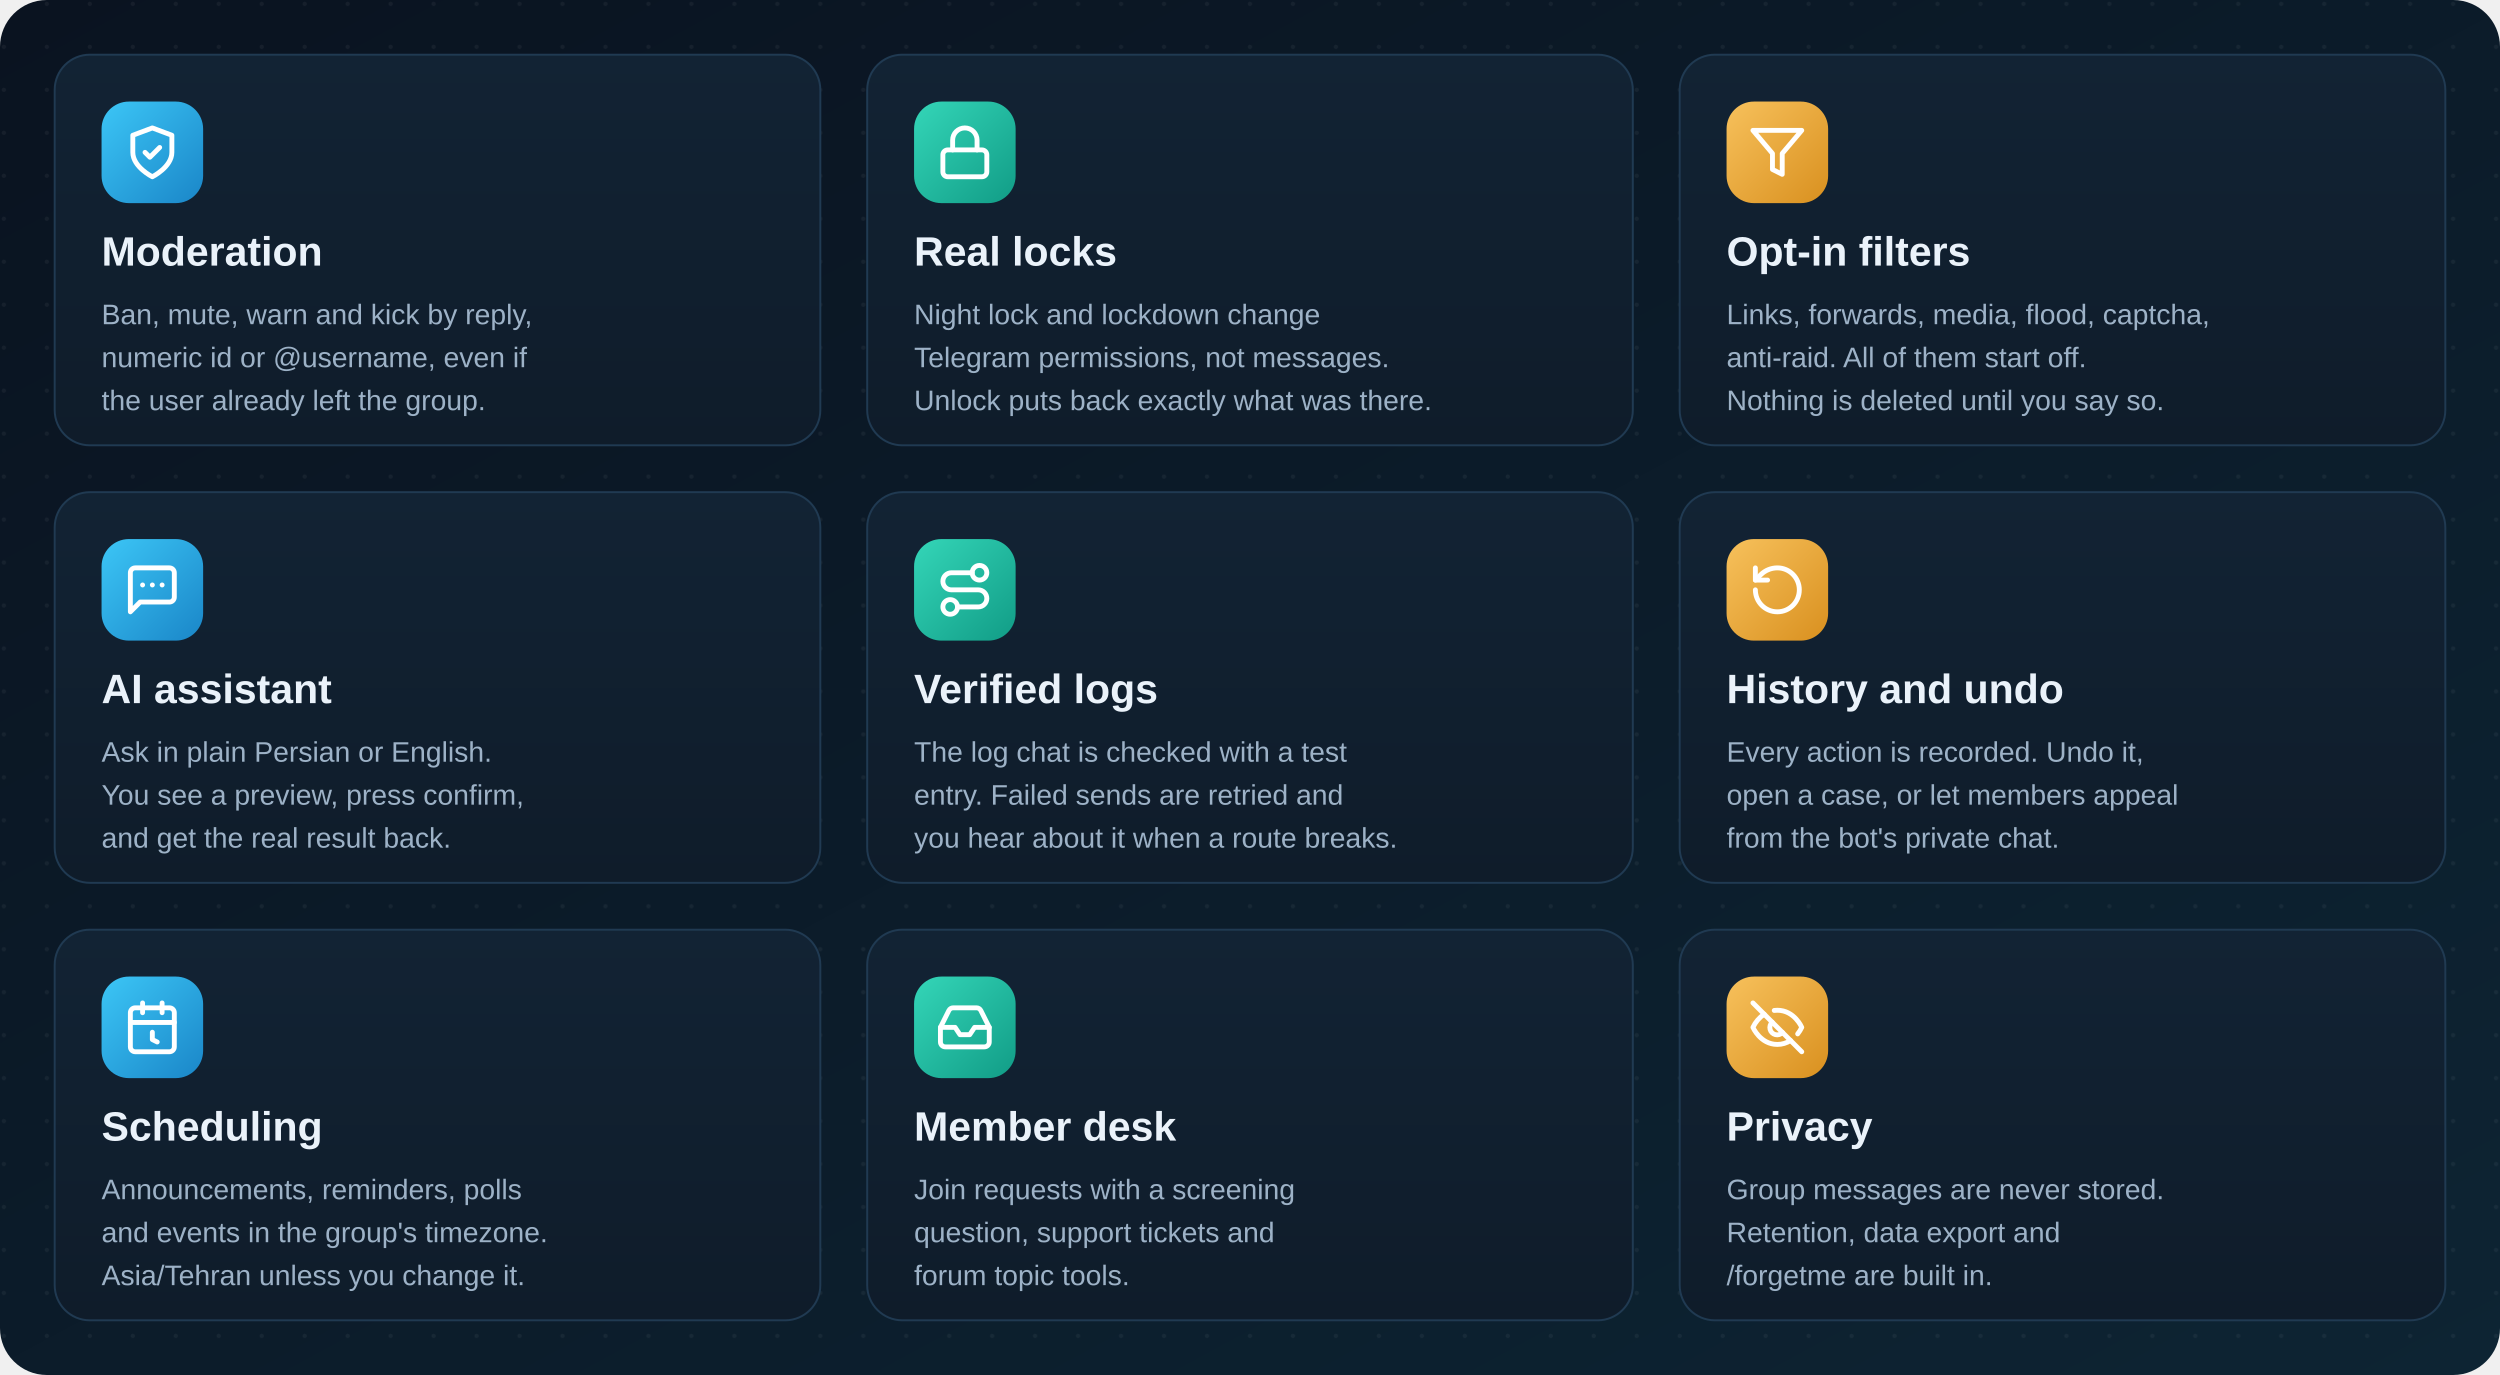
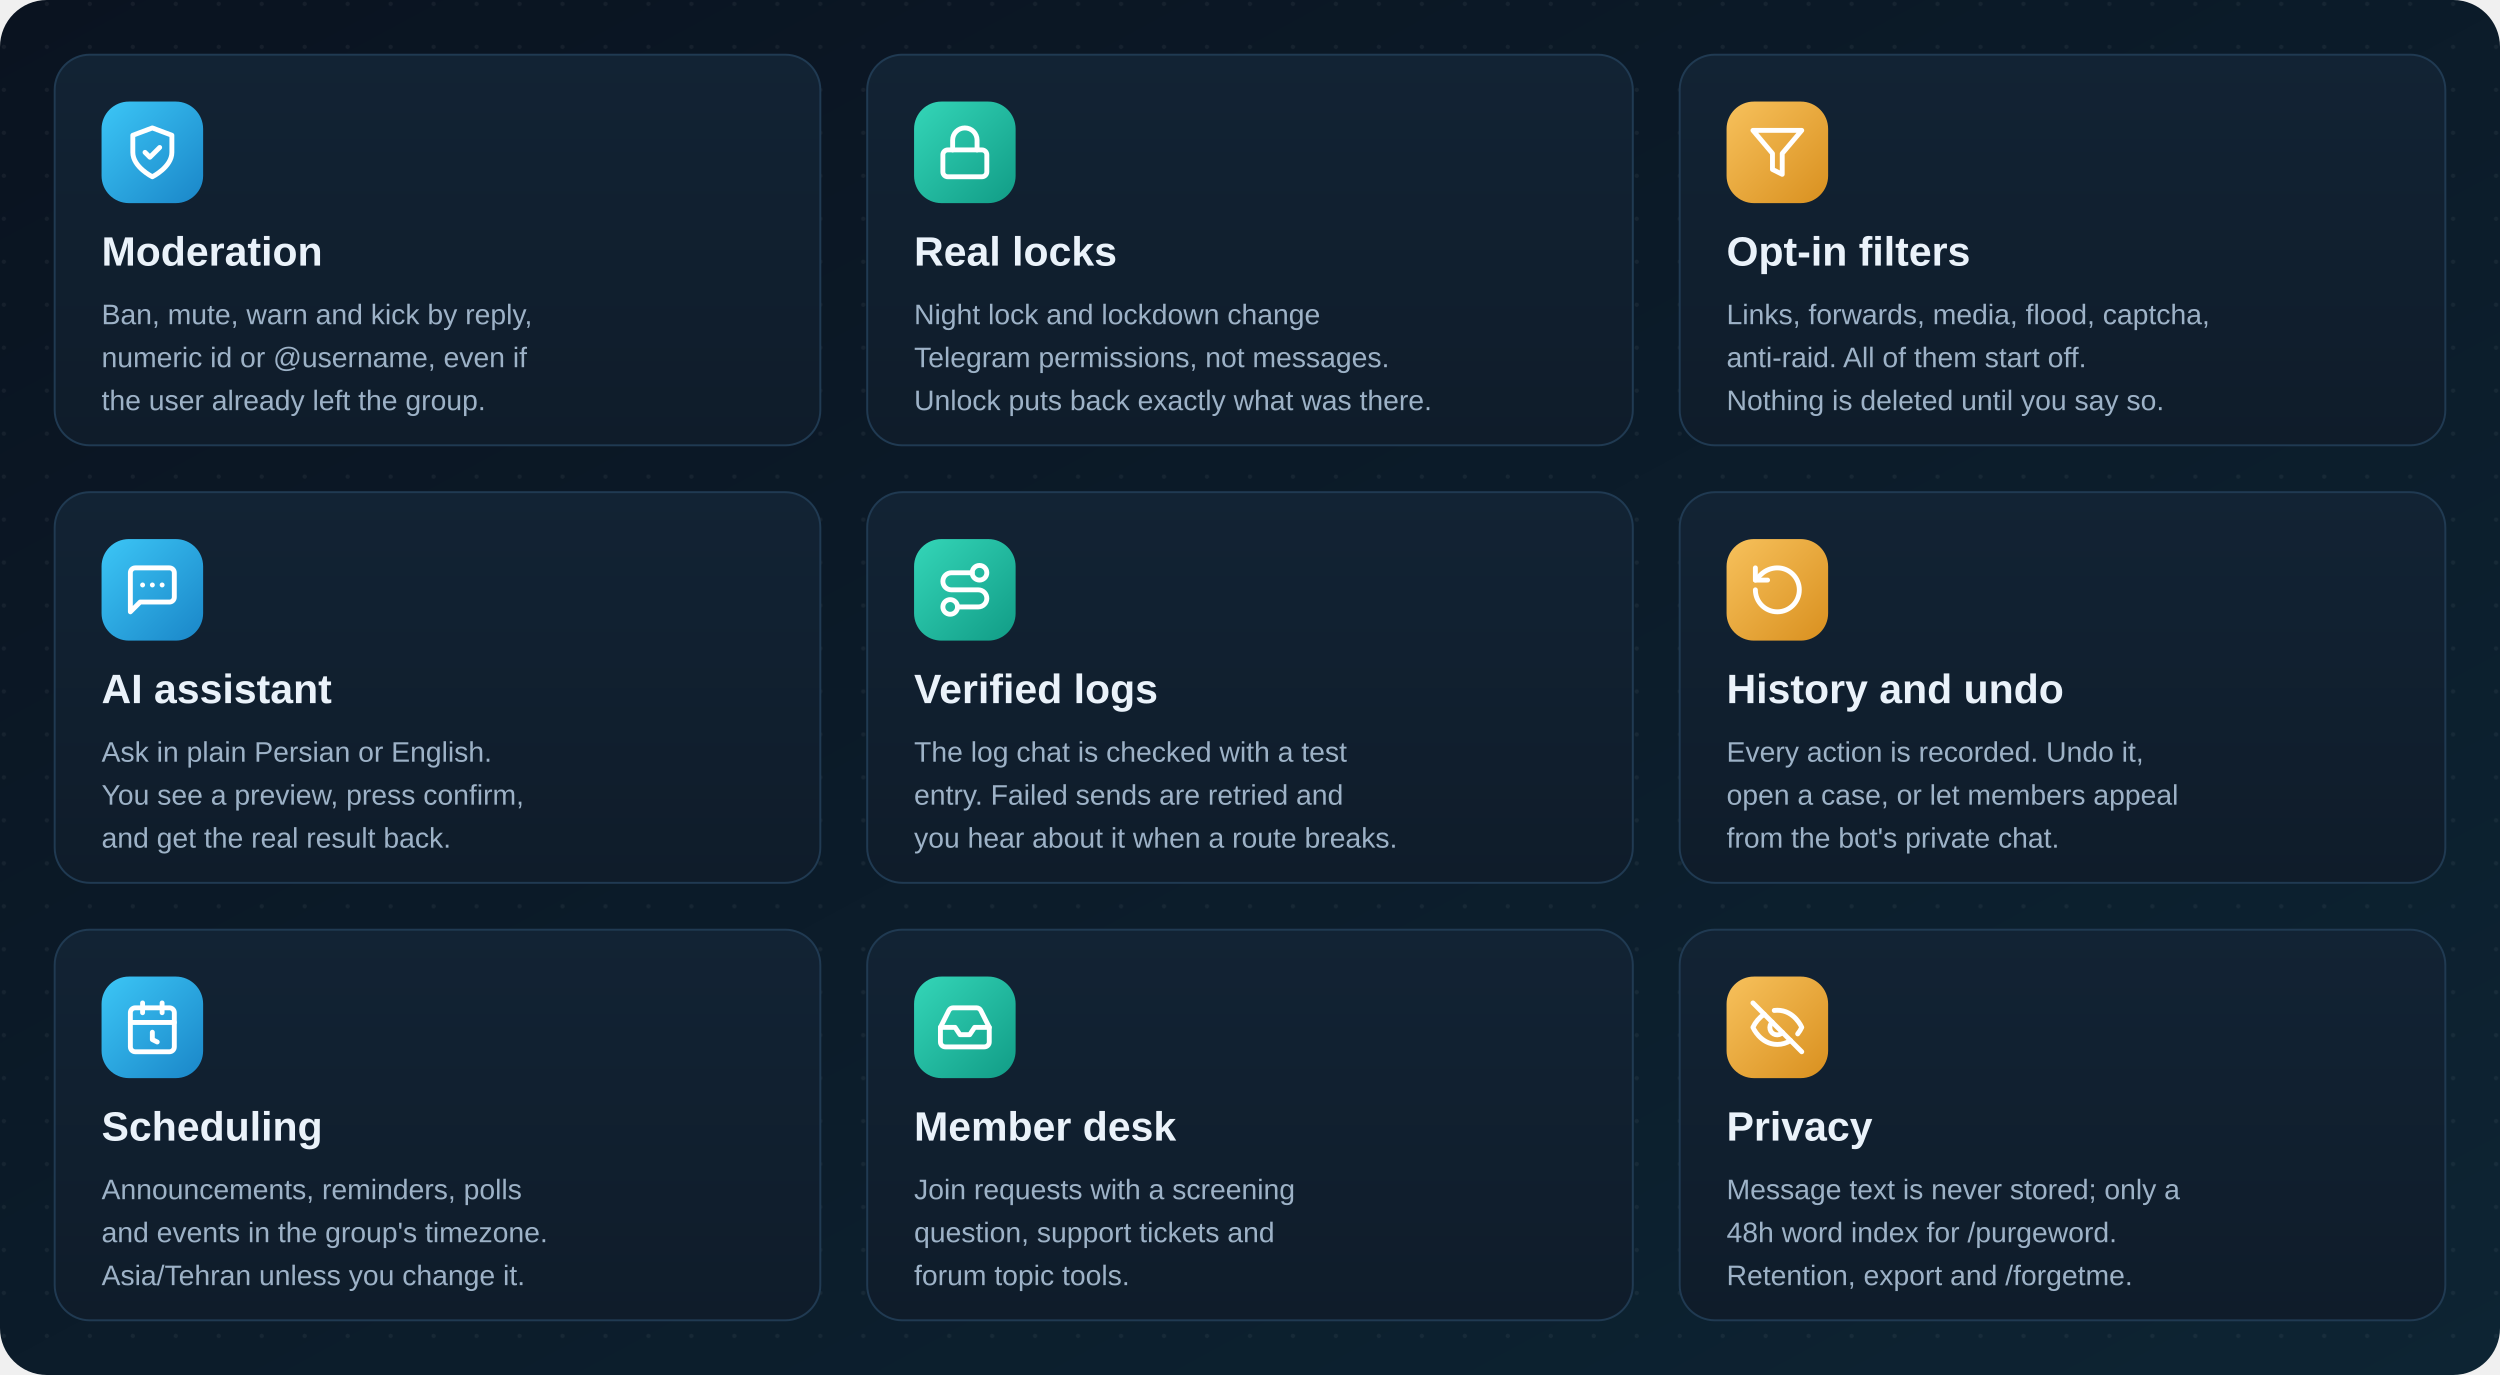
<svg xmlns="http://www.w3.org/2000/svg" width="1280" height="704" viewBox="0 0 1280 704" role="img" aria-label="Features">
  <defs>
    <linearGradient id="bg" x1="0" y1="0" x2="1" y2="1">
      <stop offset="0" stop-color="#0A1320" />
      <stop offset="1" stop-color="#0D2433" />
    </linearGradient>
    <linearGradient id="card" x1="0" y1="0" x2="0" y2="1">
      <stop offset="0" stop-color="#122334" />
      <stop offset="1" stop-color="#0F1C2A" />
    </linearGradient>
    <pattern id="dots" width="22" height="22" patternUnits="userSpaceOnUse">
      <circle cx="2" cy="2" r="1.1" fill="#FFFFFF" fill-opacity="0.05" />
    </pattern>
    <linearGradient id="g-blue" x1="0" y1="0" x2="1" y2="1">
      <stop offset="0" stop-color="#3CC6F6" />
      <stop offset="1" stop-color="#1A86C8" />
    </linearGradient>
    <linearGradient id="g-teal" x1="0" y1="0" x2="1" y2="1">
      <stop offset="0" stop-color="#34D6B8" />
      <stop offset="1" stop-color="#119C86" />
    </linearGradient>
    <linearGradient id="g-amber" x1="0" y1="0" x2="1" y2="1">
      <stop offset="0" stop-color="#F7C15C" />
      <stop offset="1" stop-color="#D9901F" />
    </linearGradient>
    <marker id="arrow" viewBox="0 0 10 10" refX="8" refY="5" markerWidth="7" markerHeight="7" orient="auto-start-reverse">
      <path d="M0 0 L10 5 L0 10 z" fill="#4A7A9C" />
    </marker>
  </defs>
  <rect width="1280" height="704" rx="24" fill="url(#bg)" />
  <rect width="1280" height="704" rx="24" fill="url(#dots)" />
  <rect x="28" y="28" width="392" height="200" rx="18" fill="url(#card)" stroke="#203A52" />
  <rect x="52" y="52" width="52" height="52" rx="14.0" fill="url(#g-blue)" />
  <g transform="translate(63.0 63.0) scale(1.250)" fill="none" stroke="#FFFFFF" stroke-width="2" stroke-linecap="round" stroke-linejoin="round">
    <path d="M12 22s8-4 8-10V5l-8-3-8 3v7c0 6 8 10 8 10z" />
    <path d="m9 12 2 2 4-4" />
  </g>
  <text x="52" y="136" font-family="'Segoe UI', 'Helvetica Neue', Arial, sans-serif" font-size="21" fill="#EAF2FA" font-weight="700">Moderation</text>
  <text x="52" y="166" font-family="'Segoe UI', 'Helvetica Neue', Arial, sans-serif" font-size="14.5" fill="#9DB2C7">Ban, mute, warn and kick by reply,</text>
  <text x="52" y="188" font-family="'Segoe UI', 'Helvetica Neue', Arial, sans-serif" font-size="14.5" fill="#9DB2C7">numeric id or @username, even if</text>
  <text x="52" y="210" font-family="'Segoe UI', 'Helvetica Neue', Arial, sans-serif" font-size="14.5" fill="#9DB2C7">the user already left the group.</text>
  <rect x="444" y="28" width="392" height="200" rx="18" fill="url(#card)" stroke="#203A52" />
  <rect x="468" y="52" width="52" height="52" rx="14.0" fill="url(#g-teal)" />
  <g transform="translate(479.0 63.0) scale(1.250)" fill="none" stroke="#FFFFFF" stroke-width="2" stroke-linecap="round" stroke-linejoin="round">
    <rect x="3" y="11" width="18" height="11" rx="2" />
    <path d="M7 11V7a5 5 0 0 1 10 0v4" />
  </g>
  <text x="468" y="136" font-family="'Segoe UI', 'Helvetica Neue', Arial, sans-serif" font-size="21" fill="#EAF2FA" font-weight="700">Real locks</text>
  <text x="468" y="166" font-family="'Segoe UI', 'Helvetica Neue', Arial, sans-serif" font-size="14.5" fill="#9DB2C7">Night lock and lockdown change</text>
  <text x="468" y="188" font-family="'Segoe UI', 'Helvetica Neue', Arial, sans-serif" font-size="14.5" fill="#9DB2C7">Telegram permissions, not messages.</text>
  <text x="468" y="210" font-family="'Segoe UI', 'Helvetica Neue', Arial, sans-serif" font-size="14.5" fill="#9DB2C7">Unlock puts back exactly what was there.</text>
  <rect x="860" y="28" width="392" height="200" rx="18" fill="url(#card)" stroke="#203A52" />
  <rect x="884" y="52" width="52" height="52" rx="14.0" fill="url(#g-amber)" />
  <g transform="translate(895.0 63.0) scale(1.250)" fill="none" stroke="#FFFFFF" stroke-width="2" stroke-linecap="round" stroke-linejoin="round">
    <path d="M22 3H2l8 9.46V19l4 2v-8.54L22 3z" />
  </g>
  <text x="884" y="136" font-family="'Segoe UI', 'Helvetica Neue', Arial, sans-serif" font-size="21" fill="#EAF2FA" font-weight="700">Opt-in filters</text>
  <text x="884" y="166" font-family="'Segoe UI', 'Helvetica Neue', Arial, sans-serif" font-size="14.5" fill="#9DB2C7">Links, forwards, media, flood, captcha,</text>
  <text x="884" y="188" font-family="'Segoe UI', 'Helvetica Neue', Arial, sans-serif" font-size="14.5" fill="#9DB2C7">anti-raid. All of them start off.</text>
  <text x="884" y="210" font-family="'Segoe UI', 'Helvetica Neue', Arial, sans-serif" font-size="14.5" fill="#9DB2C7">Nothing is deleted until you say so.</text>
  <rect x="28" y="252" width="392" height="200" rx="18" fill="url(#card)" stroke="#203A52" />
  <rect x="52" y="276" width="52" height="52" rx="14.0" fill="url(#g-blue)" />
  <g transform="translate(63.0 287.0) scale(1.250)" fill="none" stroke="#FFFFFF" stroke-width="2" stroke-linecap="round" stroke-linejoin="round">
    <path d="M21 15a2 2 0 0 1-2 2H7l-4 4V5a2 2 0 0 1 2-2h14a2 2 0 0 1 2 2z" />
    <path d="M8 10h.01M12 10h.01M16 10h.01" />
  </g>
  <text x="52" y="360" font-family="'Segoe UI', 'Helvetica Neue', Arial, sans-serif" font-size="21" fill="#EAF2FA" font-weight="700">AI assistant</text>
  <text x="52" y="390" font-family="'Segoe UI', 'Helvetica Neue', Arial, sans-serif" font-size="14.5" fill="#9DB2C7">Ask in plain Persian or English.</text>
  <text x="52" y="412" font-family="'Segoe UI', 'Helvetica Neue', Arial, sans-serif" font-size="14.5" fill="#9DB2C7">You see a preview, press confirm,</text>
  <text x="52" y="434" font-family="'Segoe UI', 'Helvetica Neue', Arial, sans-serif" font-size="14.5" fill="#9DB2C7">and get the real result back.</text>
  <rect x="444" y="252" width="392" height="200" rx="18" fill="url(#card)" stroke="#203A52" />
  <rect x="468" y="276" width="52" height="52" rx="14.0" fill="url(#g-teal)" />
  <g transform="translate(479.0 287.0) scale(1.250)" fill="none" stroke="#FFFFFF" stroke-width="2" stroke-linecap="round" stroke-linejoin="round">
    <circle cx="6" cy="19" r="3" />
    <path d="M9 19h8.5a3.5 3.5 0 0 0 0-7h-11a3.5 3.5 0 0 1 0-7H15" />
    <circle cx="18" cy="5" r="3" />
  </g>
  <text x="468" y="360" font-family="'Segoe UI', 'Helvetica Neue', Arial, sans-serif" font-size="21" fill="#EAF2FA" font-weight="700">Verified logs</text>
  <text x="468" y="390" font-family="'Segoe UI', 'Helvetica Neue', Arial, sans-serif" font-size="14.5" fill="#9DB2C7">The log chat is checked with a test</text>
  <text x="468" y="412" font-family="'Segoe UI', 'Helvetica Neue', Arial, sans-serif" font-size="14.5" fill="#9DB2C7">entry. Failed sends are retried and</text>
  <text x="468" y="434" font-family="'Segoe UI', 'Helvetica Neue', Arial, sans-serif" font-size="14.5" fill="#9DB2C7">you hear about it when a route breaks.</text>
  <rect x="860" y="252" width="392" height="200" rx="18" fill="url(#card)" stroke="#203A52" />
  <rect x="884" y="276" width="52" height="52" rx="14.0" fill="url(#g-amber)" />
  <g transform="translate(895.0 287.0) scale(1.250)" fill="none" stroke="#FFFFFF" stroke-width="2" stroke-linecap="round" stroke-linejoin="round">
    <path d="M3 12a9 9 0 1 0 9-9 9.75 9.75 0 0 0-6.74 2.74L3 8" />
    <path d="M3 3v5h5" />
  </g>
  <text x="884" y="360" font-family="'Segoe UI', 'Helvetica Neue', Arial, sans-serif" font-size="21" fill="#EAF2FA" font-weight="700">History and undo</text>
  <text x="884" y="390" font-family="'Segoe UI', 'Helvetica Neue', Arial, sans-serif" font-size="14.5" fill="#9DB2C7">Every action is recorded. Undo it,</text>
  <text x="884" y="412" font-family="'Segoe UI', 'Helvetica Neue', Arial, sans-serif" font-size="14.5" fill="#9DB2C7">open a case, or let members appeal</text>
  <text x="884" y="434" font-family="'Segoe UI', 'Helvetica Neue', Arial, sans-serif" font-size="14.5" fill="#9DB2C7">from the bot's private chat.</text>
  <rect x="28" y="476" width="392" height="200" rx="18" fill="url(#card)" stroke="#203A52" />
  <rect x="52" y="500" width="52" height="52" rx="14.0" fill="url(#g-blue)" />
  <g transform="translate(63.0 511.0) scale(1.250)" fill="none" stroke="#FFFFFF" stroke-width="2" stroke-linecap="round" stroke-linejoin="round">
    <rect x="3" y="4" width="18" height="18" rx="2" />
    <path d="M16 2v4M8 2v4M3 10h18" />
    <path d="M12 14v3l2 1" />
  </g>
  <text x="52" y="584" font-family="'Segoe UI', 'Helvetica Neue', Arial, sans-serif" font-size="21" fill="#EAF2FA" font-weight="700">Scheduling</text>
  <text x="52" y="614" font-family="'Segoe UI', 'Helvetica Neue', Arial, sans-serif" font-size="14.5" fill="#9DB2C7">Announcements, reminders, polls</text>
  <text x="52" y="636" font-family="'Segoe UI', 'Helvetica Neue', Arial, sans-serif" font-size="14.5" fill="#9DB2C7">and events in the group's timezone.</text>
  <text x="52" y="658" font-family="'Segoe UI', 'Helvetica Neue', Arial, sans-serif" font-size="14.5" fill="#9DB2C7">Asia/Tehran unless you change it.</text>
  <rect x="444" y="476" width="392" height="200" rx="18" fill="url(#card)" stroke="#203A52" />
  <rect x="468" y="500" width="52" height="52" rx="14.0" fill="url(#g-teal)" />
  <g transform="translate(479.0 511.0) scale(1.250)" fill="none" stroke="#FFFFFF" stroke-width="2" stroke-linecap="round" stroke-linejoin="round">
    <path d="M22 12h-6l-2 3h-4l-2-3H2" />
    <path d="M5.45 5.11 2 12v6a2 2 0 0 0 2 2h16a2 2 0 0 0 2-2v-6l-3.45-6.89A2 2 0 0 0 16.76 4H7.24a2 2 0 0 0-1.79 1.11z" />
  </g>
  <text x="468" y="584" font-family="'Segoe UI', 'Helvetica Neue', Arial, sans-serif" font-size="21" fill="#EAF2FA" font-weight="700">Member desk</text>
  <text x="468" y="614" font-family="'Segoe UI', 'Helvetica Neue', Arial, sans-serif" font-size="14.5" fill="#9DB2C7">Join requests with a screening</text>
  <text x="468" y="636" font-family="'Segoe UI', 'Helvetica Neue', Arial, sans-serif" font-size="14.5" fill="#9DB2C7">question, support tickets and</text>
  <text x="468" y="658" font-family="'Segoe UI', 'Helvetica Neue', Arial, sans-serif" font-size="14.5" fill="#9DB2C7">forum topic tools.</text>
  <rect x="860" y="476" width="392" height="200" rx="18" fill="url(#card)" stroke="#203A52" />
  <rect x="884" y="500" width="52" height="52" rx="14.0" fill="url(#g-amber)" />
  <g transform="translate(895.0 511.0) scale(1.250)" fill="none" stroke="#FFFFFF" stroke-width="2" stroke-linecap="round" stroke-linejoin="round">
    <path d="M9.88 9.88a3 3 0 1 0 4.24 4.24" />
    <path d="M10.73 5.08A10.43 10.43 0 0 1 12 5c7 0 10 7 10 7a13.16 13.16 0 0 1-1.67 2.68" />
    <path d="M6.61 6.61A13.526 13.526 0 0 0 2 12s3 7 10 7a9.74 9.74 0 0 0 5.39-1.61" />
    <path d="M2 2l20 20" />
  </g>
  <text x="884" y="584" font-family="'Segoe UI', 'Helvetica Neue', Arial, sans-serif" font-size="21" fill="#EAF2FA" font-weight="700">Privacy</text>
-   <text x="884" y="614" font-family="'Segoe UI', 'Helvetica Neue', Arial, sans-serif" font-size="14.5" fill="#9DB2C7">Group messages are never stored.</text>
-   <text x="884" y="636" font-family="'Segoe UI', 'Helvetica Neue', Arial, sans-serif" font-size="14.5" fill="#9DB2C7">Retention, data export and</text>
-   <text x="884" y="658" font-family="'Segoe UI', 'Helvetica Neue', Arial, sans-serif" font-size="14.5" fill="#9DB2C7">/forgetme are built in.</text>
+   <text x="884" y="614" font-family="'Segoe UI', 'Helvetica Neue', Arial, sans-serif" font-size="14.5" fill="#9DB2C7">Message text is never stored; only a</text>
+   <text x="884" y="636" font-family="'Segoe UI', 'Helvetica Neue', Arial, sans-serif" font-size="14.5" fill="#9DB2C7">48h word index for /purgeword.</text>
+   <text x="884" y="658" font-family="'Segoe UI', 'Helvetica Neue', Arial, sans-serif" font-size="14.5" fill="#9DB2C7">Retention, export and /forgetme.</text>
</svg>
